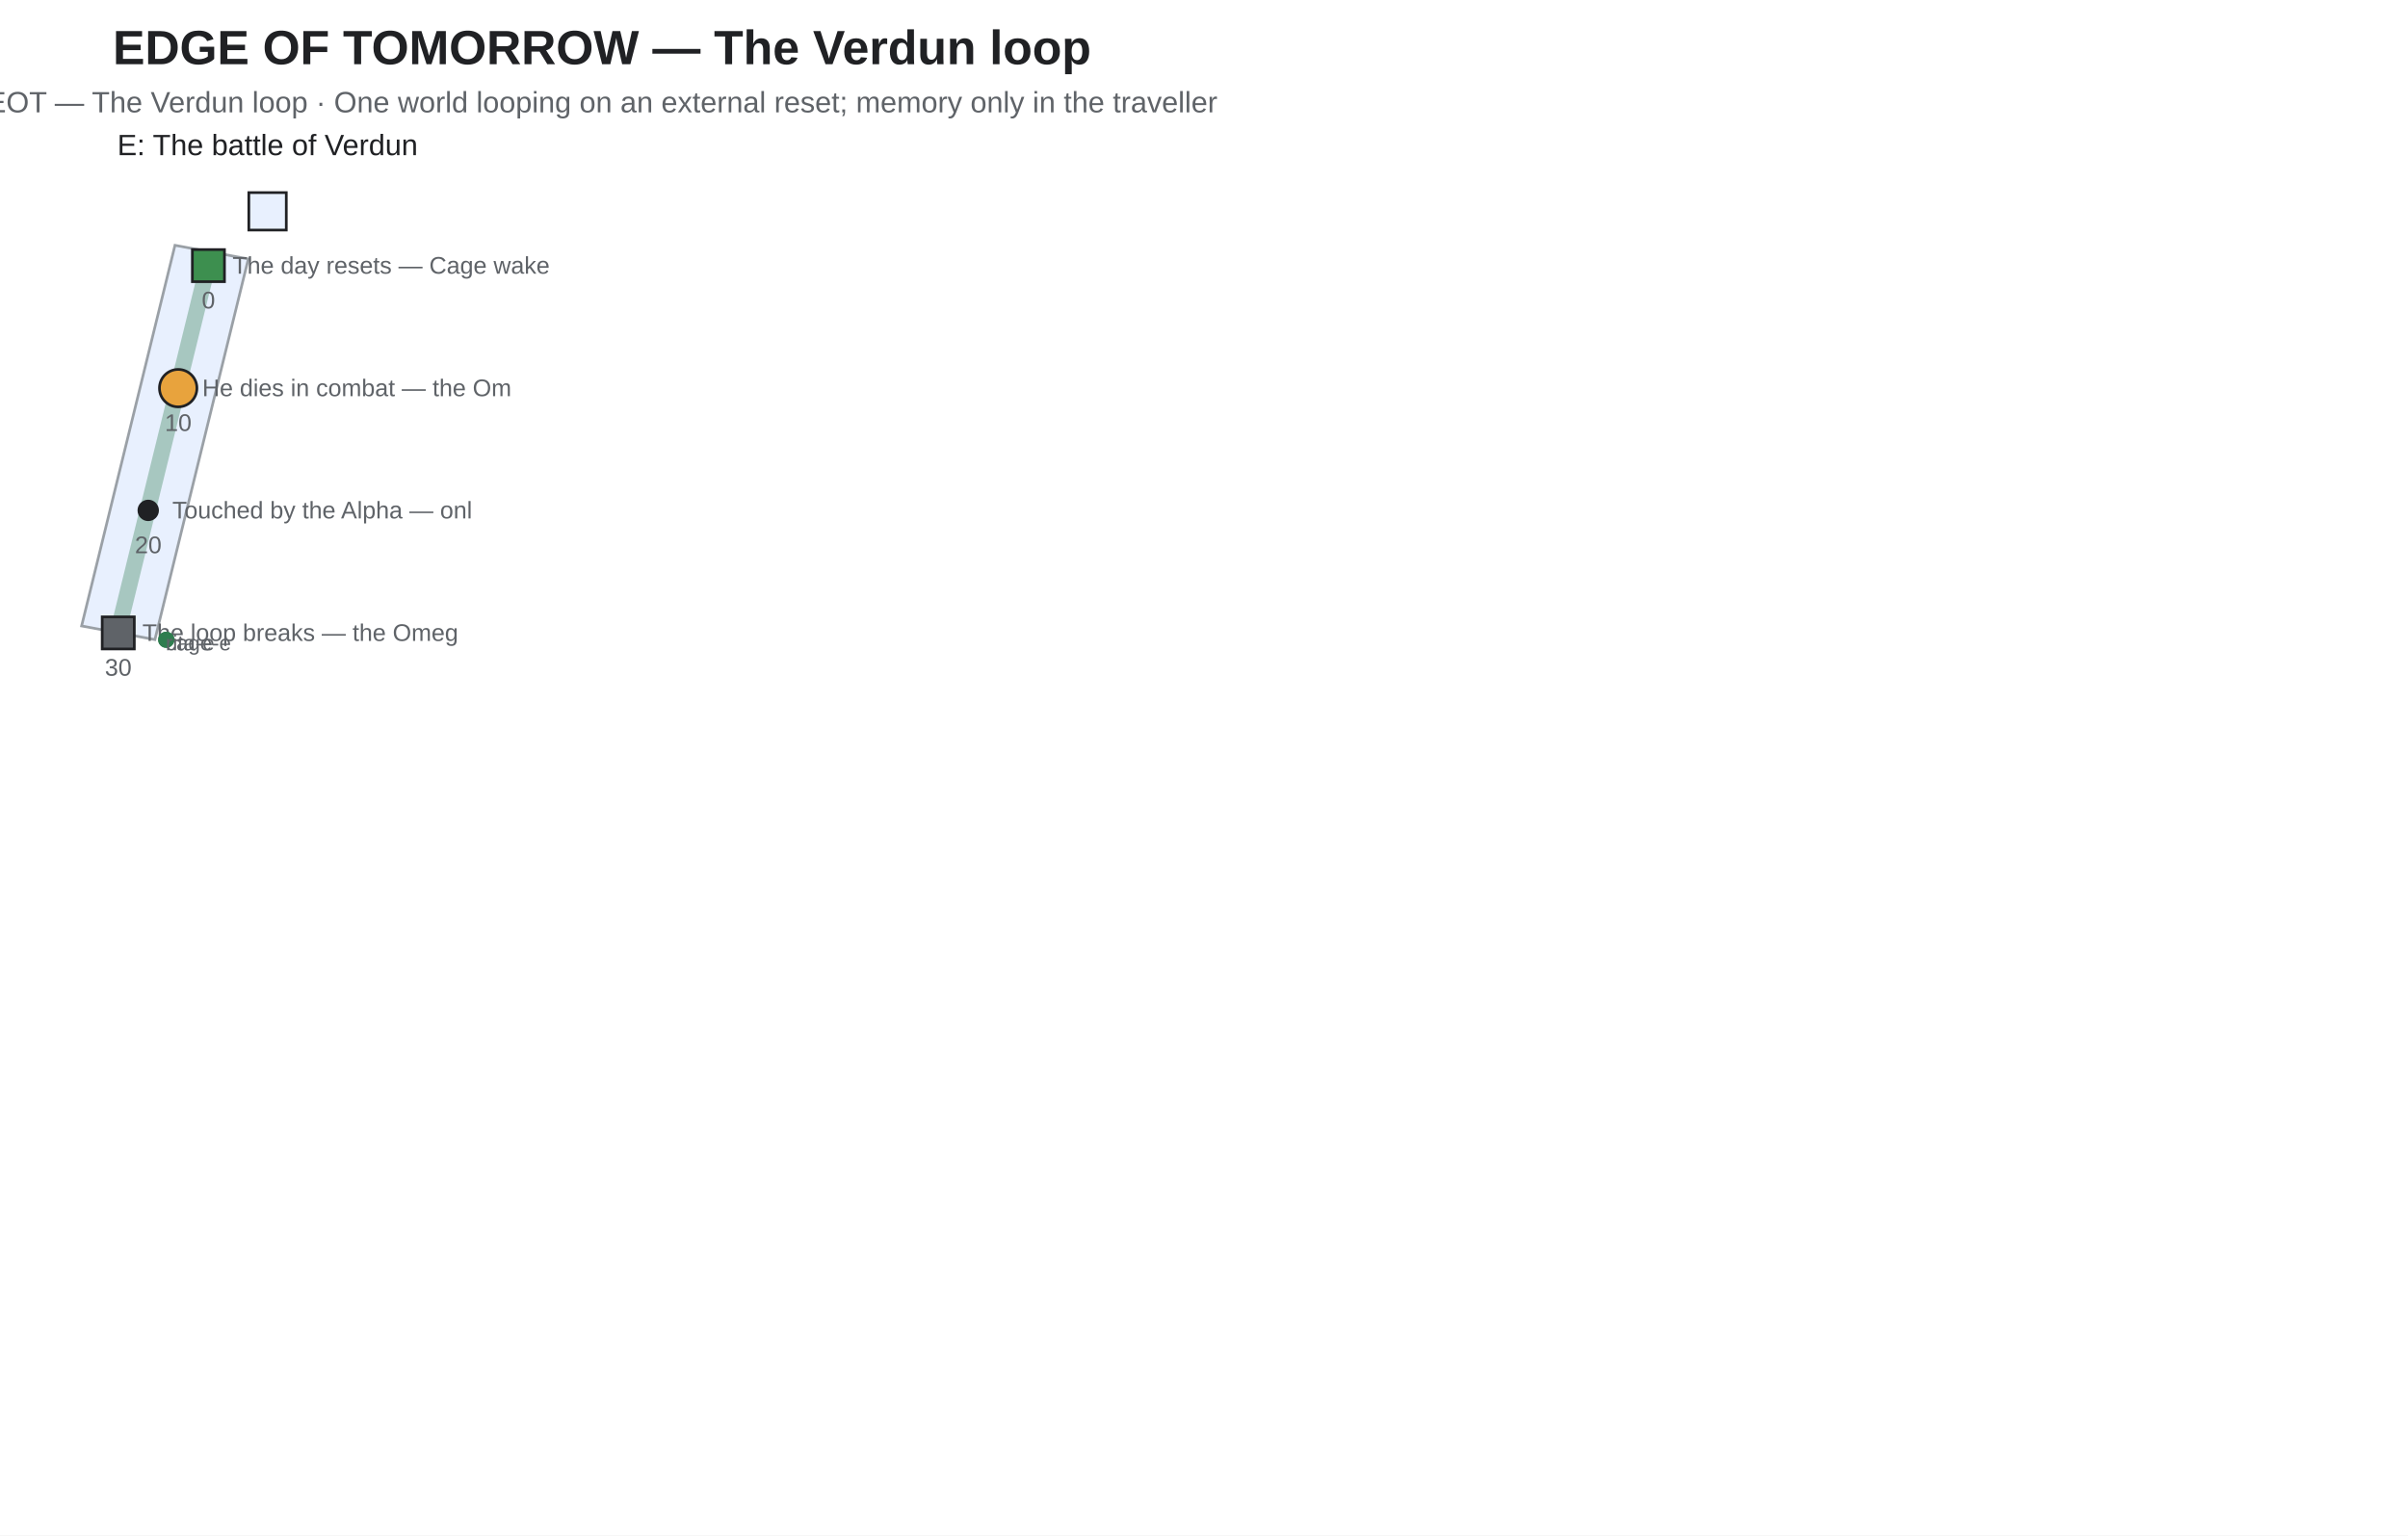
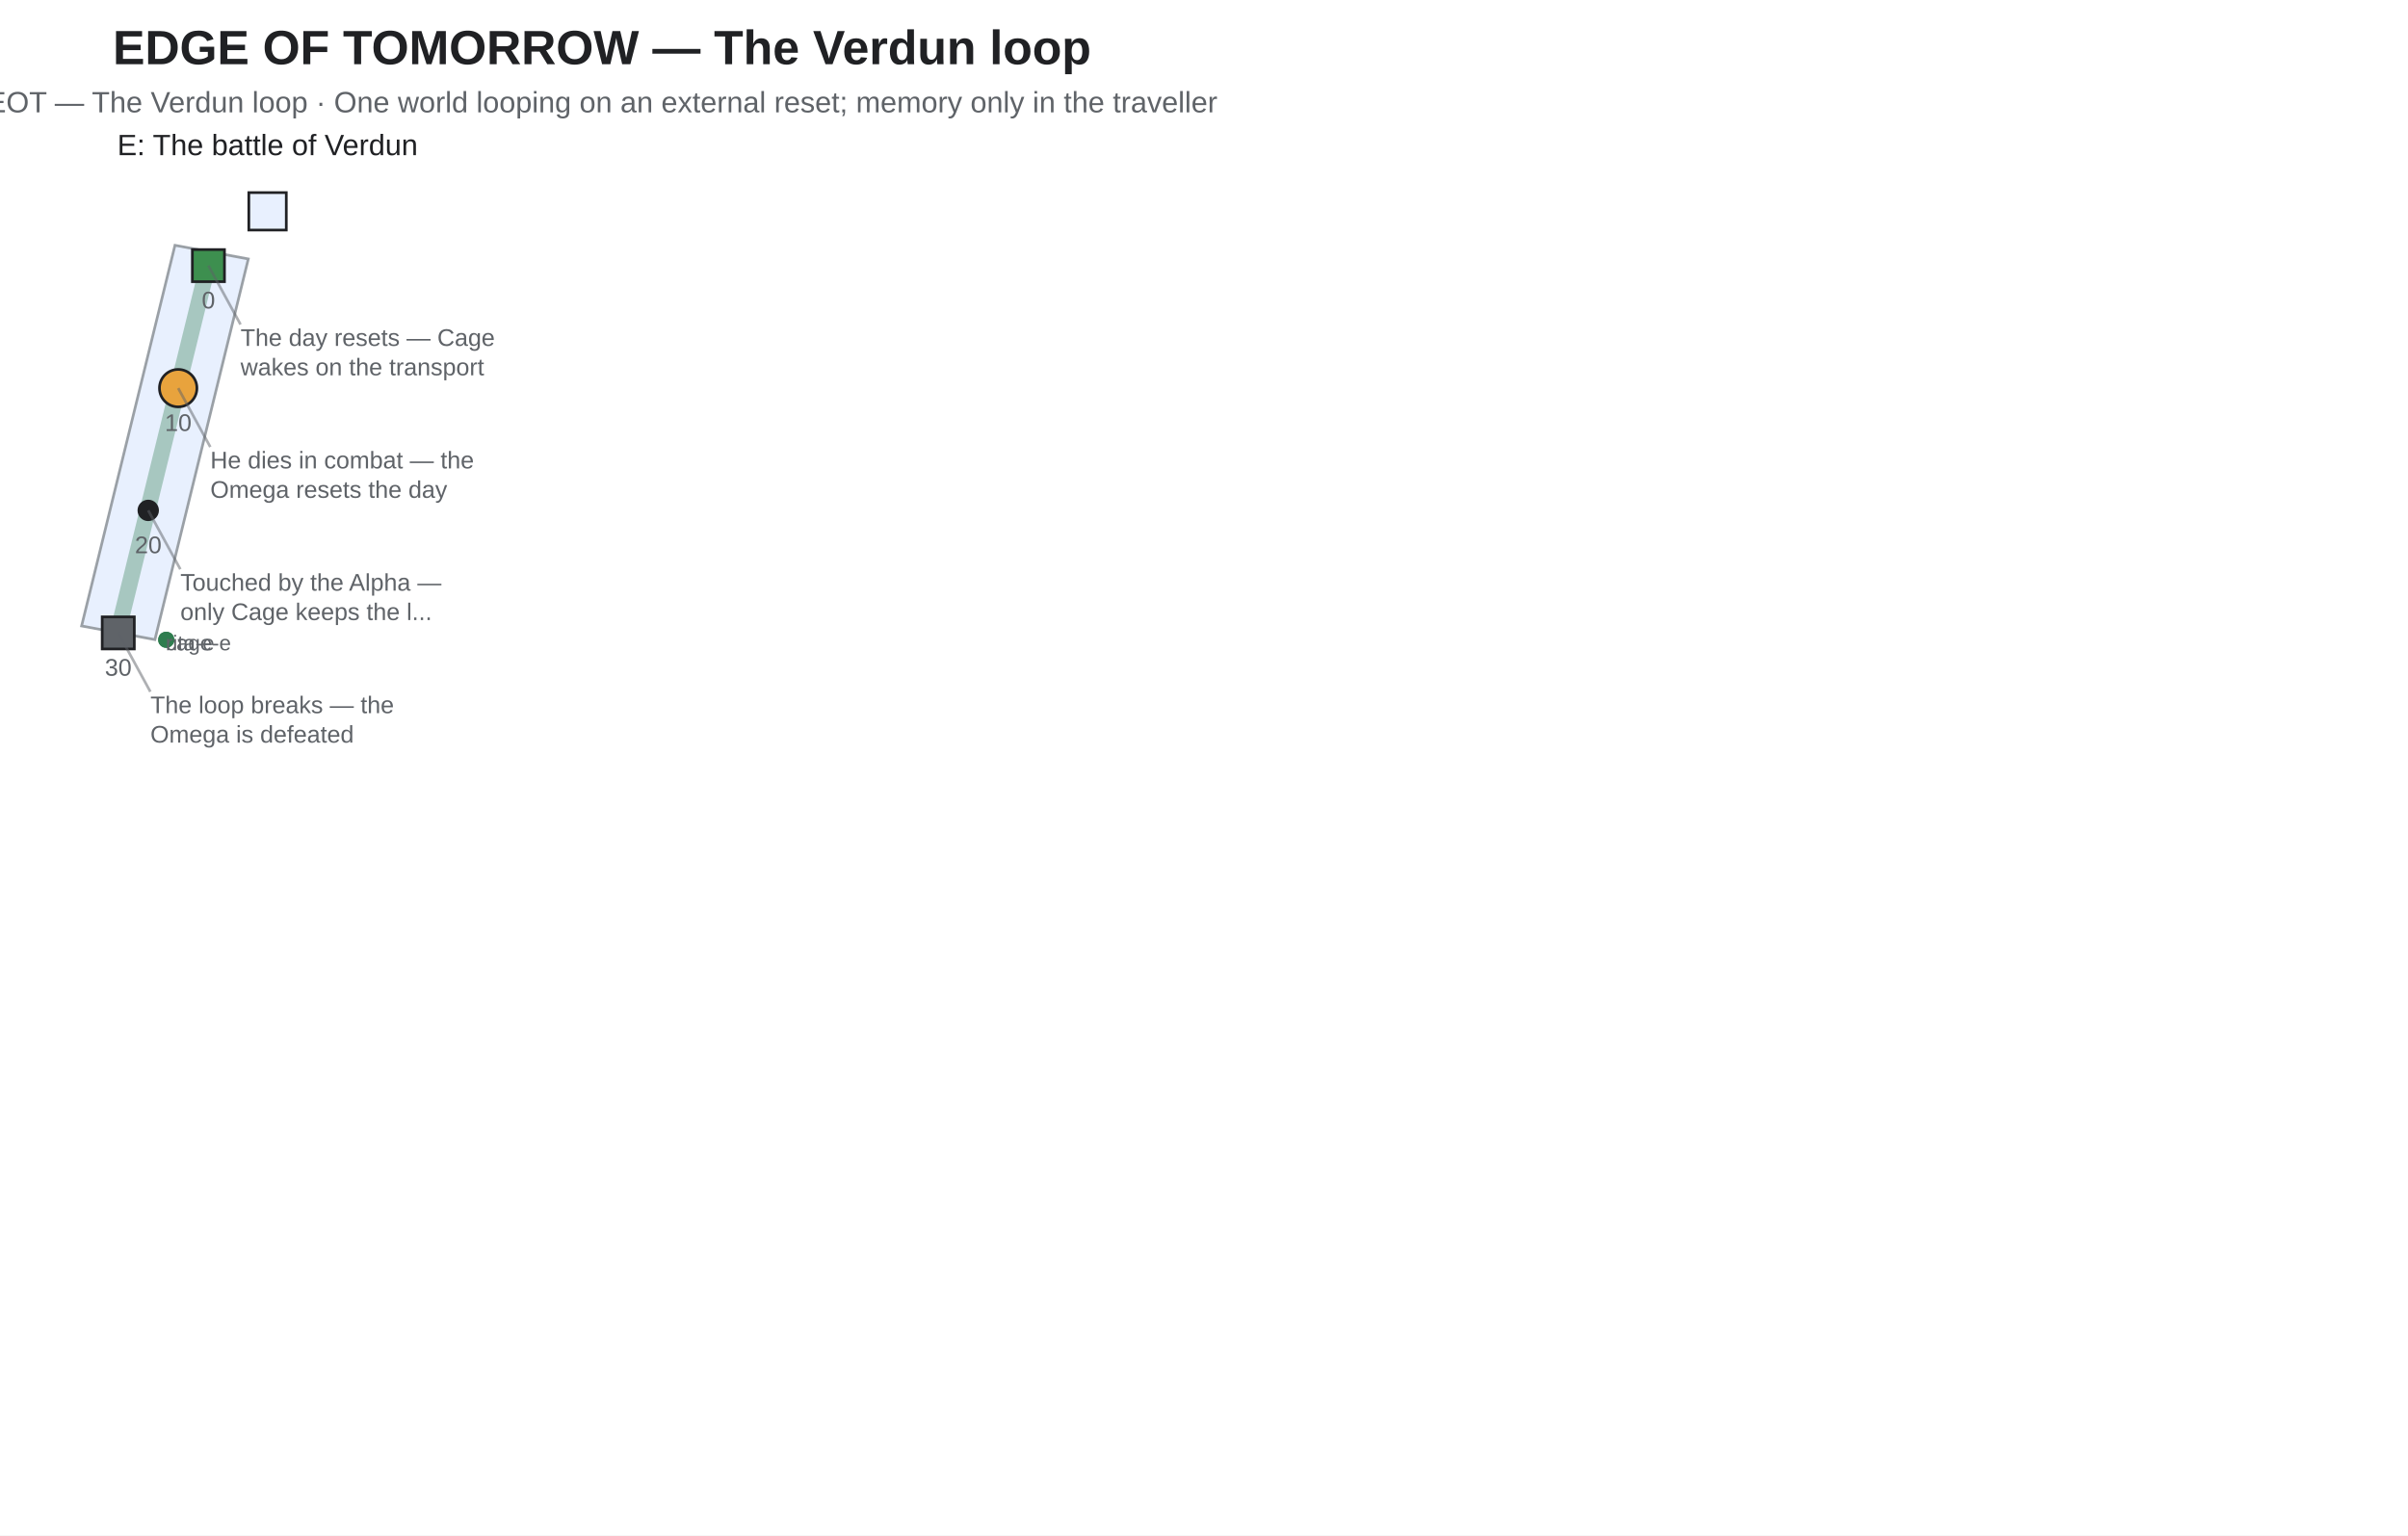
<svg xmlns="http://www.w3.org/2000/svg" width="900" height="574" viewBox="0 0 900 574" font-family="Arial, Helvetica, sans-serif">
  <rect width="900" height="574" fill="#ffffff" />
  <g transform="translate(0,0)">
    <text x="225" y="24" text-anchor="middle" font-size="18" font-weight="bold" fill="#202124">EDGE OF TOMORROW — The Verdun loop</text>
    <text x="225" y="42" text-anchor="middle" font-size="11" fill="#5f6368">EOT — The Verdun loop · One world looping on an external reset; memory only in the traveller</text>
    <line x1="79.1" y1="94.2" x2="44.2" y2="236.6" stroke="#9aa0a6" stroke-width="2" stroke-opacity="1.0" />
    <rect x="93.0" y="72.0" width="14" height="14" fill="#e8f0fe" stroke="#202124" />
    <text x="100.0" y="58.0" text-anchor="middle" font-size="11" fill="#202124">E: The battle of Verdun</text>
    <polygon points="65.4,91.7 92.8,96.8 57.9,239.1 30.5,234.0" fill="#e8f0fe" stroke="#9aa0a6" stroke-width="1" />
    <line x1="77.9" y1="98.3" x2="44.2" y2="235.6" stroke="#2f7d4f" stroke-width="6" stroke-opacity="0.35" stroke-linecap="round" />
    <rect x="71.9" y="93.3" width="12" height="12" fill="#3d8f4f" stroke="#202124" />
    <text x="77.9" y="115.3" text-anchor="middle" font-size="9" fill="#5f6368">0</text>
-     <text x="86.9" y="102.3" font-size="9" fill="#5f6368">The day resets — Cage wake</text>
    <circle cx="66.6" cy="145.1" r="7" fill="#e8a33d" stroke="#202124" />
    <text x="66.6" y="161.1" text-anchor="middle" font-size="9" fill="#5f6368">10</text>
-     <text x="75.6" y="148.1" font-size="9" fill="#5f6368">He dies in combat — the Om</text>
    <circle cx="55.4" cy="190.8" r="4" fill="#202124" />
    <text x="55.4" y="206.8" text-anchor="middle" font-size="9" fill="#5f6368">20</text>
-     <text x="64.4" y="193.8" font-size="9" fill="#5f6368">Touched by the Alpha — onl</text>
    <rect x="38.2" y="230.6" width="12" height="12" fill="#5f6368" stroke="#202124" />
    <text x="44.2" y="252.6" text-anchor="middle" font-size="9" fill="#5f6368">30</text>
-     <text x="53.2" y="239.6" font-size="9" fill="#5f6368">The loop breaks — the Omeg</text>
    <text x="57.9" y="243.1" font-size="14" font-weight="bold" fill="#2f7d4f">●</text>
    <text x="61.9" y="243.1" font-size="8" fill="#5f6368">cage-e</text>
    <text x="57.9" y="243.1" font-size="14" font-weight="bold" fill="#2f7d4f">●</text>
    <text x="61.9" y="243.1" font-size="8" fill="#5f6368">rita-e</text>
+     <line x1="77.9" y1="99.3" x2="89.9" y2="121.3" stroke="#5f6368" stroke-width="1" stroke-opacity="0.5" />
+     <text x="89.9" y="129.3" font-size="9" fill="#5f6368">The day resets — Cage</text>
+     <text x="89.9" y="140.3" font-size="9" fill="#5f6368">wakes on the transport</text>
+     <line x1="66.6" y1="145.1" x2="78.6" y2="167.1" stroke="#5f6368" stroke-width="1" stroke-opacity="0.5" />
+     <text x="78.6" y="175.1" font-size="9" fill="#5f6368">He dies in combat — the</text>
+     <text x="78.6" y="186.1" font-size="9" fill="#5f6368">Omega resets the day</text>
+     <line x1="55.4" y1="190.8" x2="67.4" y2="212.8" stroke="#5f6368" stroke-width="1" stroke-opacity="0.5" />
+     <text x="67.4" y="220.8" font-size="9" fill="#5f6368">Touched by the Alpha —</text>
+     <text x="67.4" y="231.8" font-size="9" fill="#5f6368">only Cage keeps the l...</text>
+     <line x1="44.2" y1="236.6" x2="56.2" y2="258.6" stroke="#5f6368" stroke-width="1" stroke-opacity="0.5" />
+     <text x="56.2" y="266.6" font-size="9" fill="#5f6368">The loop breaks — the</text>
+     <text x="56.2" y="277.6" font-size="9" fill="#5f6368">Omega is defeated</text>
  </g>
</svg>
